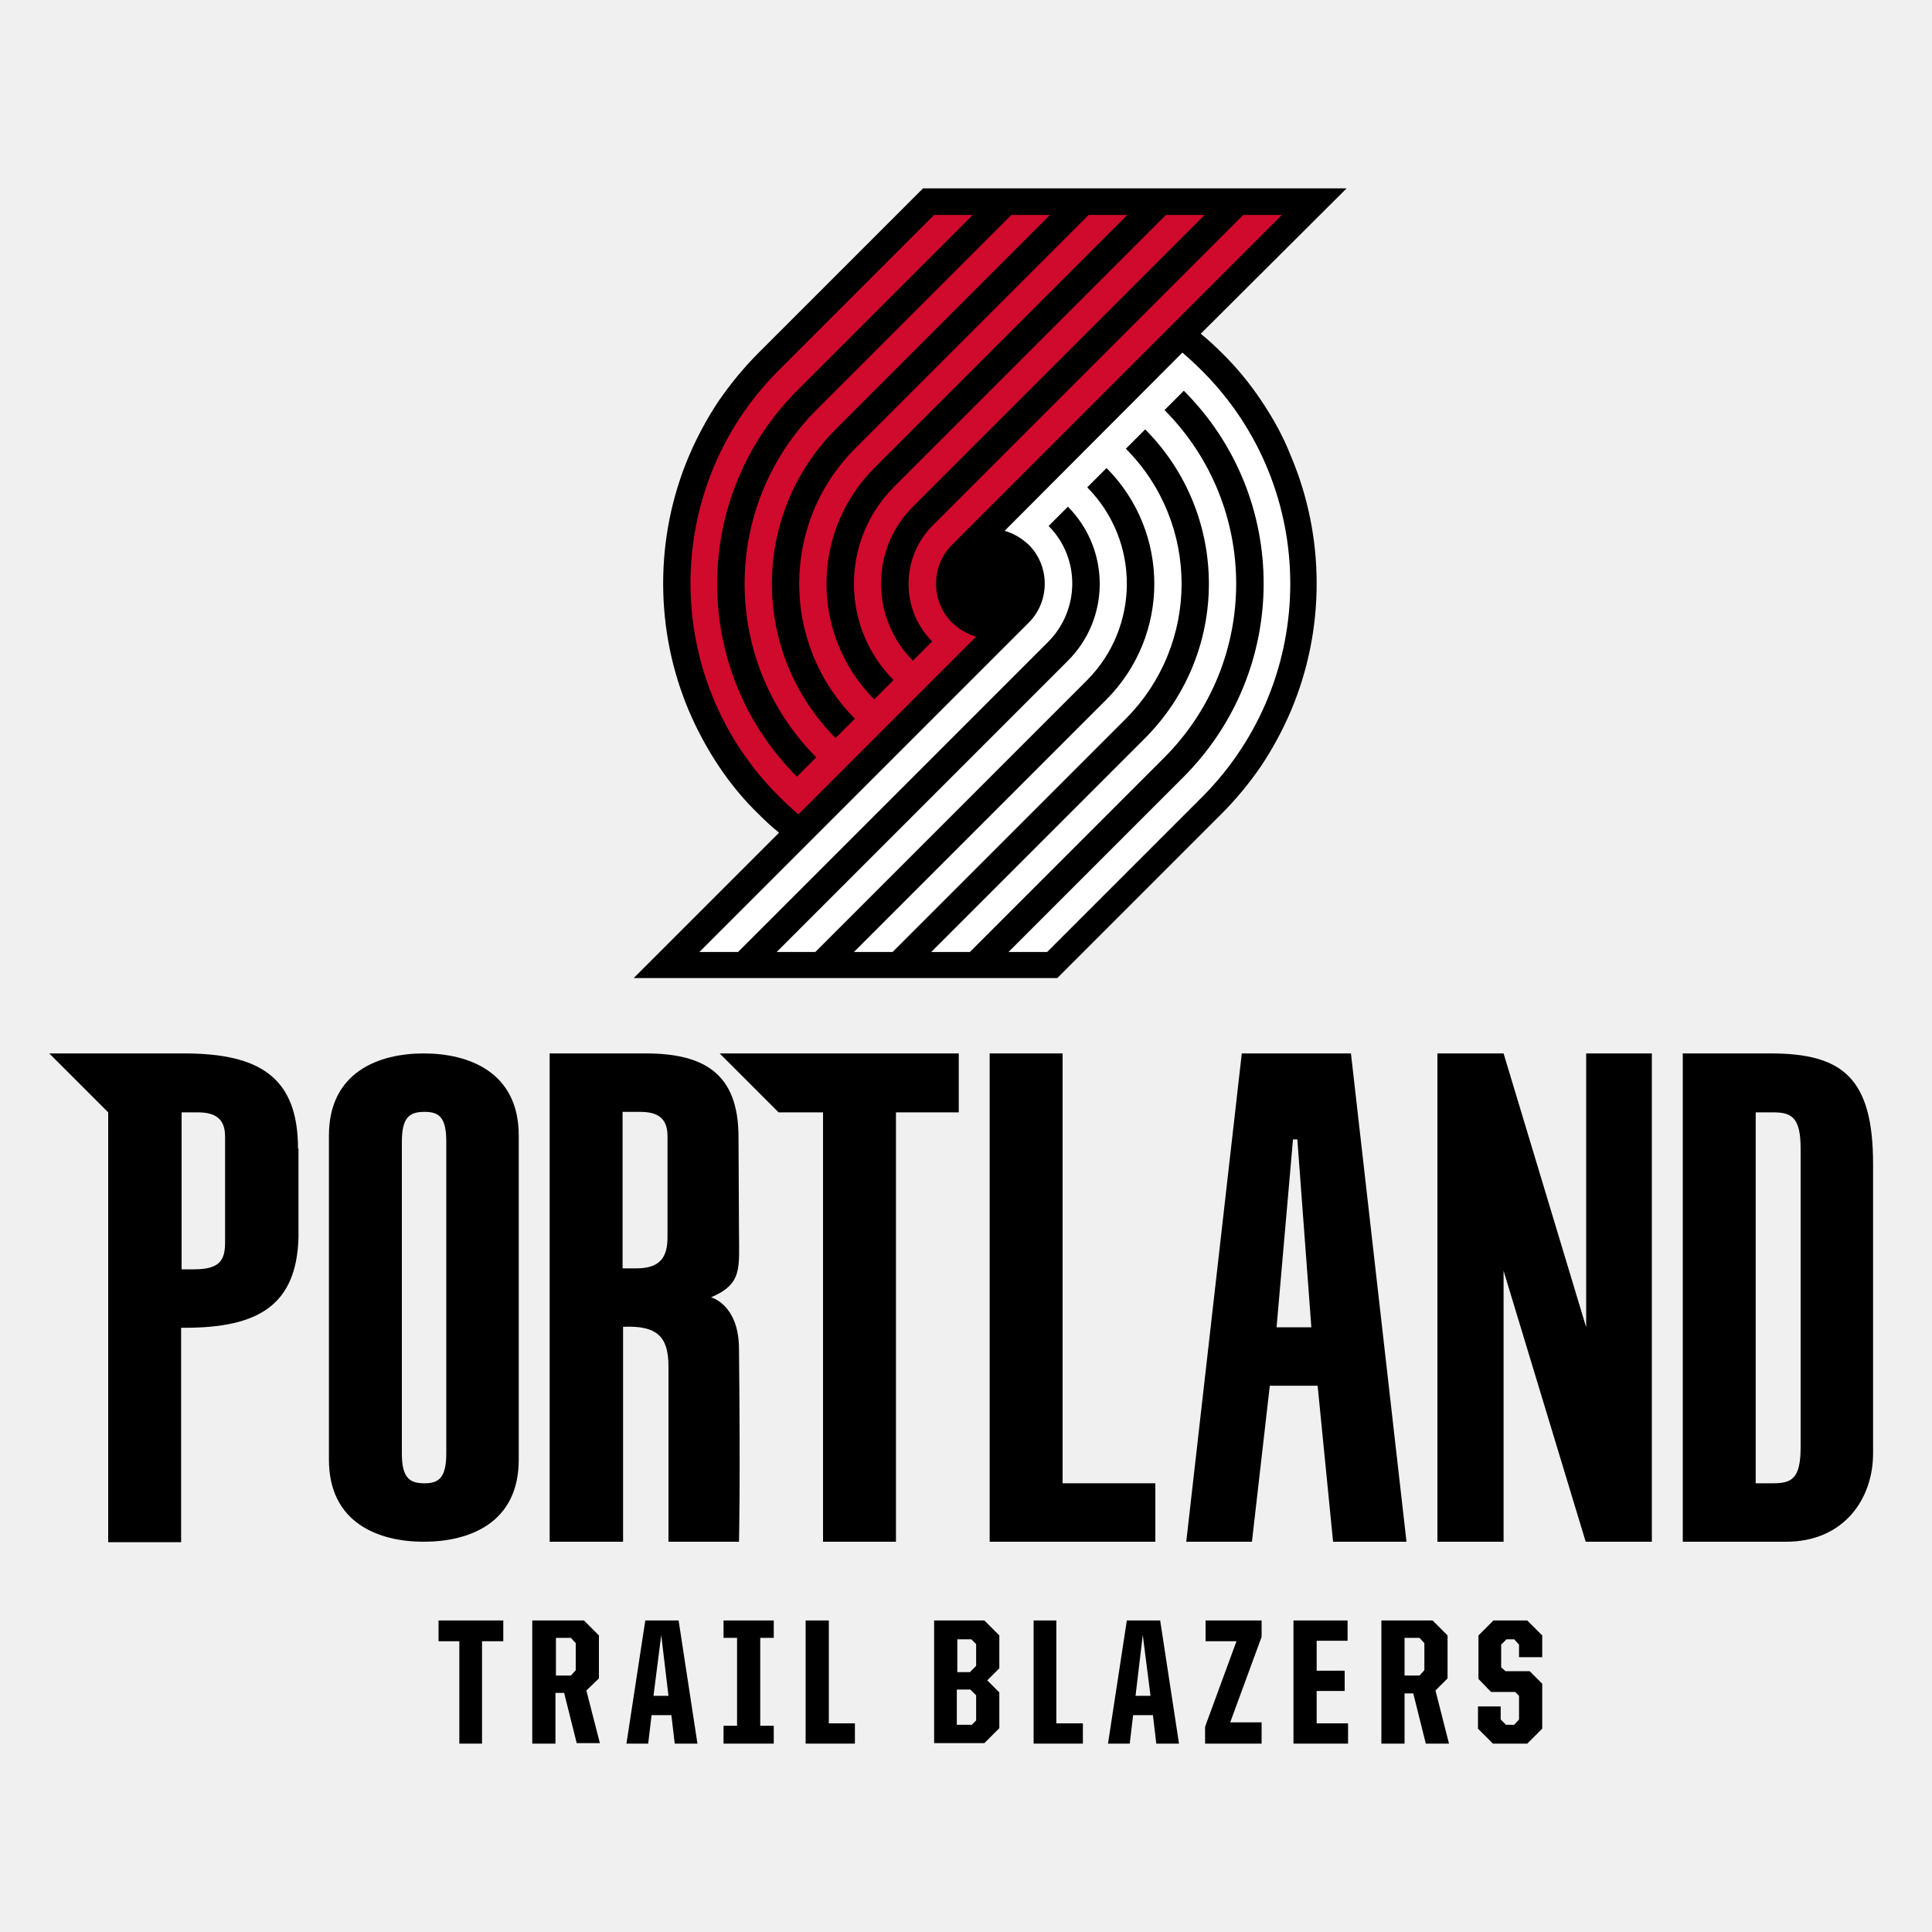
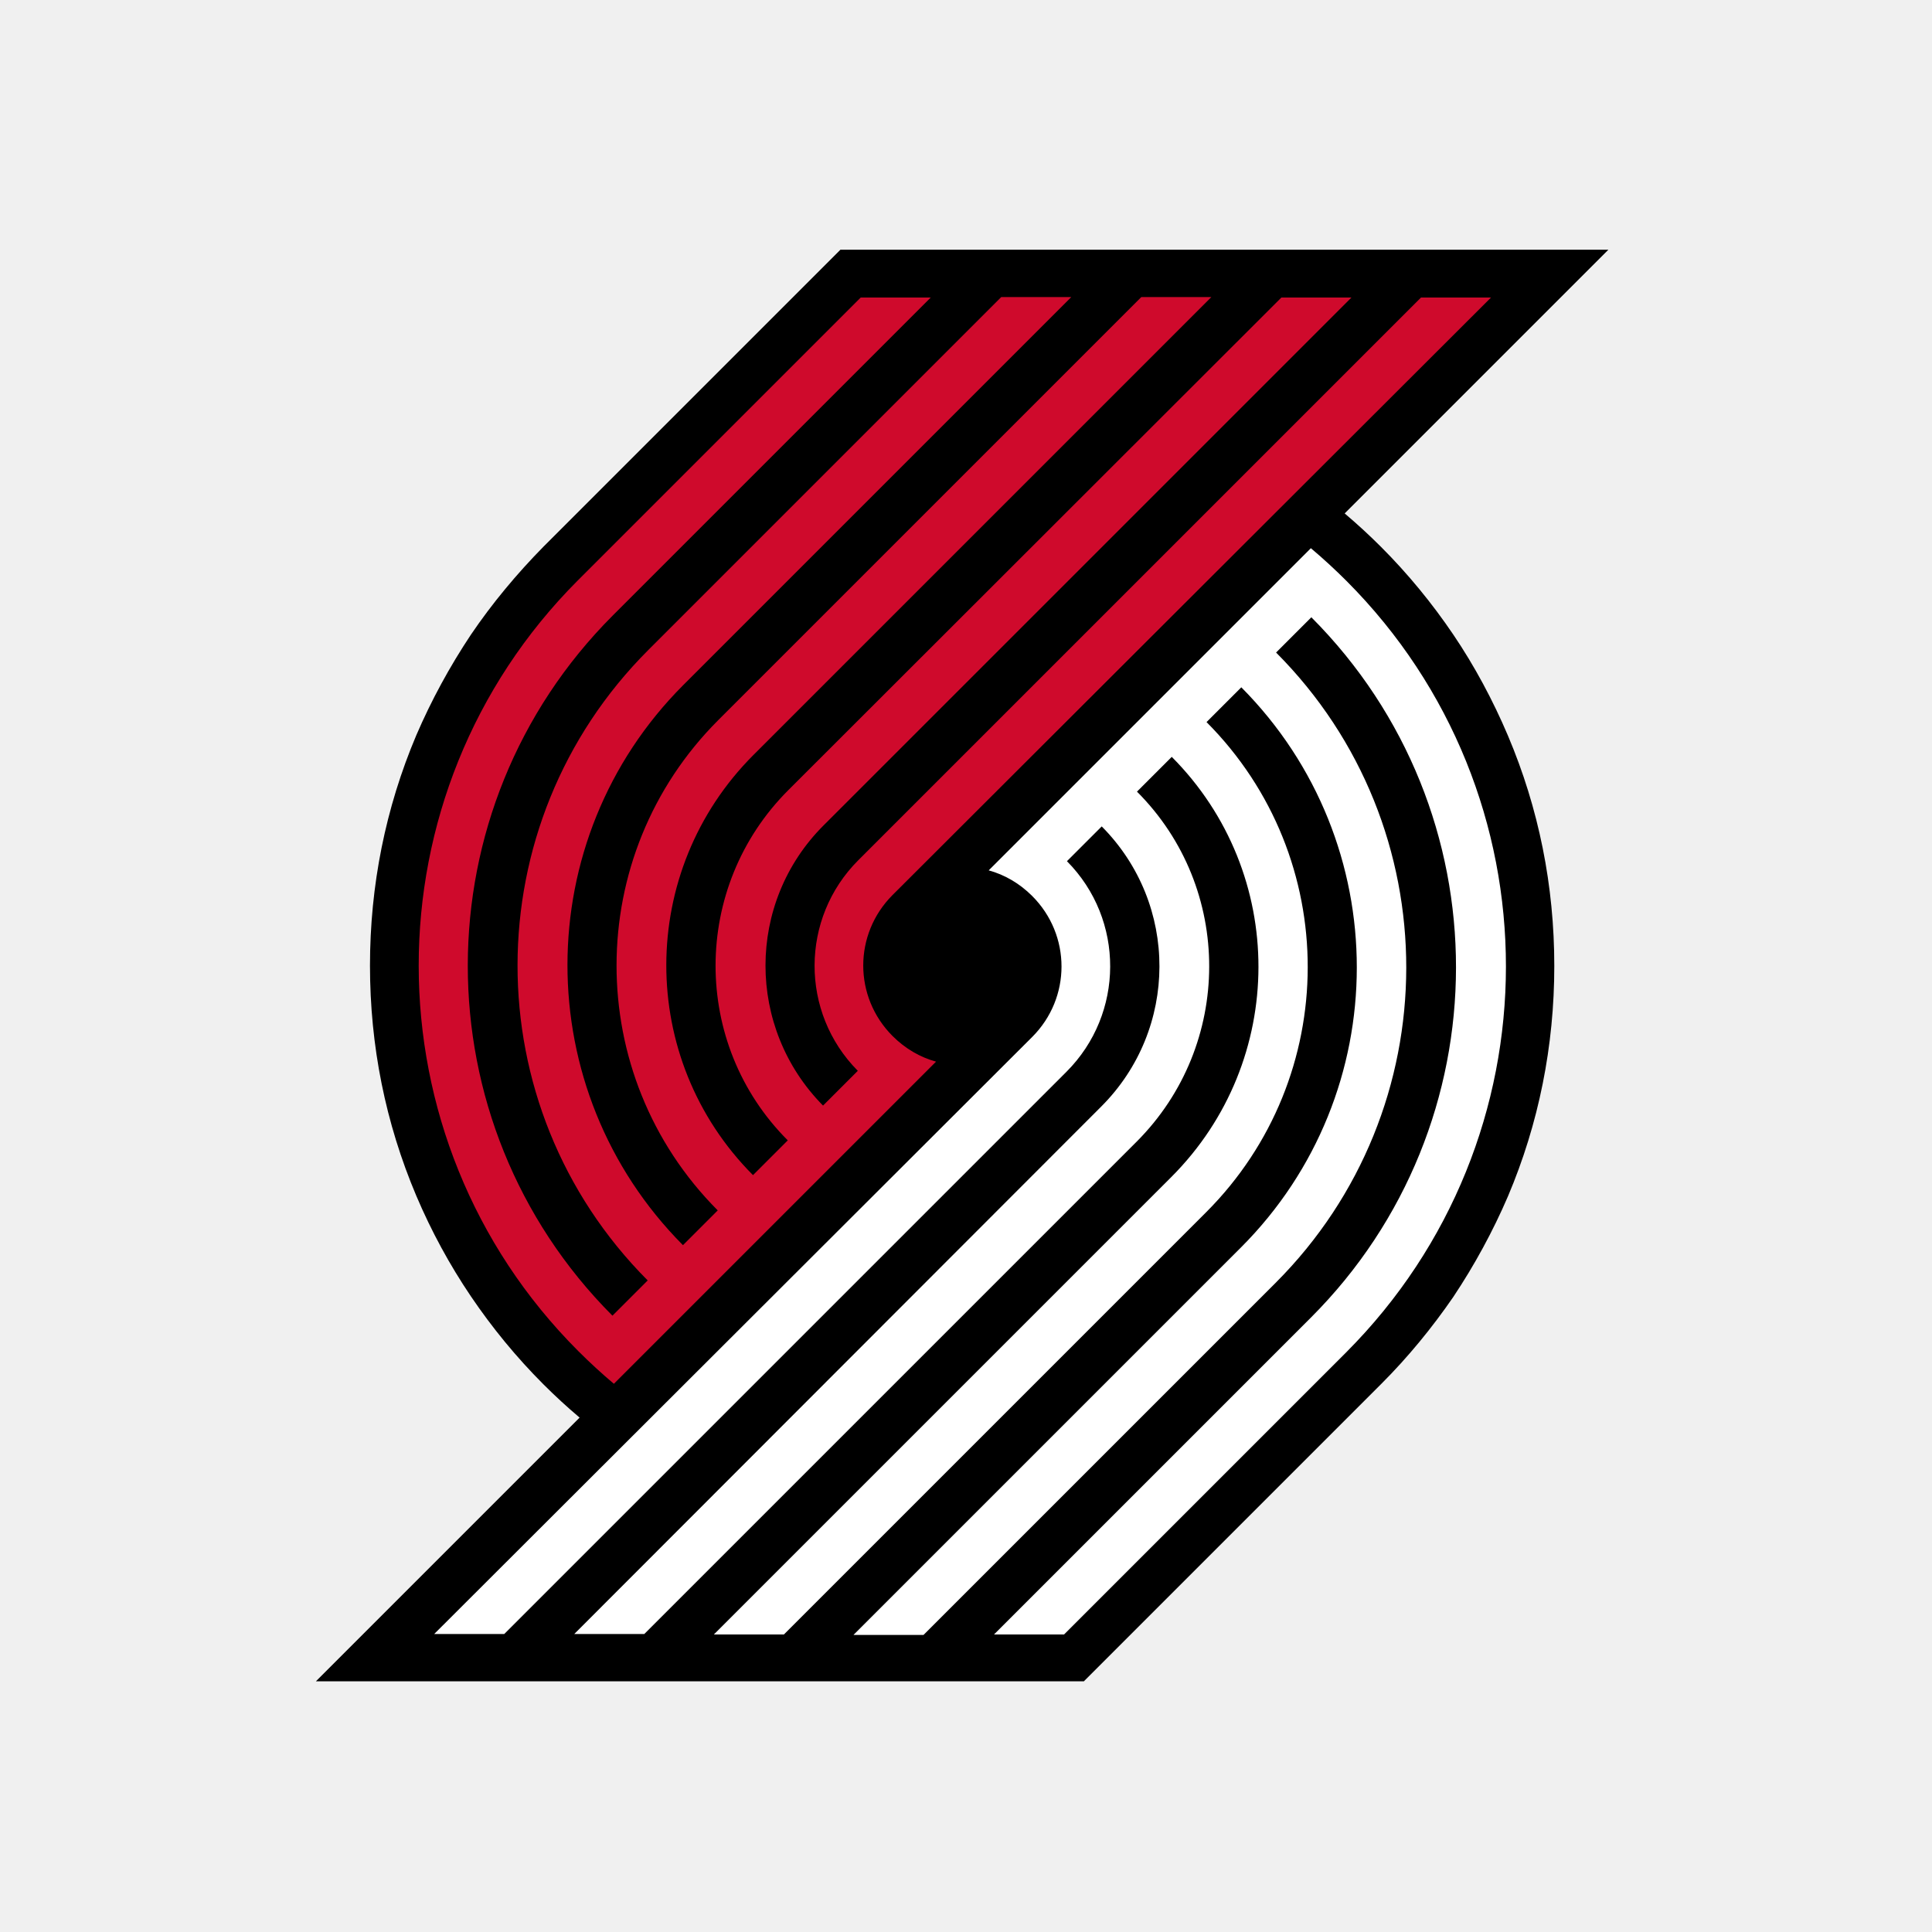
<svg xmlns="http://www.w3.org/2000/svg" version="1.1" id="Layer_1" x="0px" y="0px" viewBox="0 0 400 400" style="enable-background:new 0 0 400 400;" xml:space="preserve">
  <style type="text/css">
	.st0{fill:#FFFFFF;}
	.st1{fill:#CF0A2C;}
</style>
  <g>
-     <g>
-       <path d="M261.1,82.9c-2.4-3.6-5.2-7-8.3-10c-1.3-1.3-2.7-2.6-4.2-3.8L278.8,39h-87.7l-33.9,33.9l0,0c0,0-0.1,0.1-0.1,0.1    c-3.1,3.1-5.8,6.4-8.3,10c-2.4,3.6-4.5,7.5-6.2,11.5c-3.5,8.3-5.3,17.2-5.3,26.3c0,9.1,1.8,18,5.3,26.3c1.7,4,3.8,7.9,6.2,11.5    c2.4,3.6,5.2,7,8.3,10c1.3,1.3,2.7,2.6,4.2,3.8l-30.1,30.1h87.7l34-34h0c3-3,5.8-6.4,8.2-9.9c2.4-3.6,4.5-7.5,6.2-11.5    c3.5-8.3,5.3-17.2,5.3-26.3c0-9.1-1.8-18-5.3-26.3C265.7,90.4,263.6,86.6,261.1,82.9" />
-       <path class="st0" d="M248.9,76.8c-1.3-1.3-2.7-2.6-4.1-3.8L208,109.9c1.8,0.5,3.5,1.5,5,2.9l0,0c4.4,4.4,4.4,11.7,0,16.1    l-68.2,68.2h8l64.2-64.2c6.6-6.6,6.7-17.4,0.1-24l4-4c8.8,8.9,8.8,23.2-0.1,32l-60.2,60.2h8l56.2-56.2c11-11,11.1-28.9,0.1-40l4-4    c13.2,13.3,13.2,34.7-0.1,48l-52.2,52.2h8l48.2-48.2c15.5-15.5,15.5-40.5,0.1-56l4-4c17.6,17.7,17.6,46.3-0.1,64l-44.2,44.2h8    l40.2-40.2c19.9-19.9,19.9-52.1,0.1-72l4-4c22.1,22.1,22,57.9-0.1,80l-36.2,36.2h8l32.2-32.2l0,0    C273.2,140.5,273.2,101.1,248.9,76.8" />
-       <path class="st1" d="M161.2,164.8c1.3,1.3,2.7,2.6,4.1,3.8l36.8-36.8c-1.8-0.5-3.5-1.5-5-2.9c0,0,0,0,0,0    c-4.4-4.4-4.4-11.7,0-16.1l68.3-68.3h-8l-64.3,64.3c-6.6,6.6-6.7,17.4-0.1,24l-4,4c-8.8-8.9-8.8-23.2,0.1-32l60.3-60.3h-8    l-56.3,56.3c-11,11-11.1,28.9-0.1,40l-4,4c-13.2-13.3-13.2-34.7,0.1-48l52.3-52.3h-8l-48.3,48.3c-15.5,15.5-15.5,40.5-0.1,56l-4,4    c-17.6-17.7-17.6-46.3,0.1-64l44.3-44.3h-8l-40.3,40.3c-19.9,19.9-19.9,52.1-0.1,72l-4,4c-22.1-22.1-22-57.9,0.1-80l36.3-36.3h-8    l-32.3,32.3l0,0C136.9,101.1,136.9,140.5,161.2,164.8" />
-     </g>
-     <g>
-       <g>
-         <polygon points="95.1,339.8 90.8,339.8 90.8,335.5 104.2,335.5 104.2,339.8 99.8,339.8 99.8,361 95.1,361    " />
-         <path d="M118.2,346.9l1-1.1v-5.6l-1-1.1h-3.1v7.8H118.2z M110.3,335.5h10.6l3.1,3.1v8.9l-2.6,2.5l2.8,10.9h-4.8l-2.6-10.4h-1.8     V361h-4.8V335.5z" />
-         <path d="M135.3,351.1h3.1l-1.5-12.6L135.3,351.1z M133.6,335.5h6.9l3.9,25.5h-4.7l-0.7-5.9h-4.1l-0.7,5.9h-4.5L133.6,335.5z" />
-         <polygon points="149.8,357.3 152.6,357.3 152.6,339.1 149.8,339.1 149.8,335.5 160.2,335.5 160.2,339.1 157.4,339.1 157.4,357.3      160.2,357.3 160.2,361 149.8,361    " />
-         <polygon points="166.8,335.5 171.6,335.5 171.6,356.8 177,356.8 177,361 166.8,361    " />
-         <path d="M201.1,357.2l1-1V351l-1.2-1.2h-2.8v7.3H201.1z M200.9,346.1l1.2-1.2v-4.5l-1-1h-2.9v6.8H200.9z M193.4,335.5h10.4     l3.1,3.1v6.8l-2.5,2.5l2.5,2.5v7.4l-3.1,3.1h-10.4V335.5z" />
-         <polygon points="214,335.5 218.7,335.5 218.7,356.8 224.2,356.8 224.2,361 214,361    " />
-         <path d="M235.1,351.1h3.1l-1.6-12.6L235.1,351.1z M233.3,335.5h6.9l3.9,25.5h-4.7l-0.7-5.9h-4.1l-0.7,5.9h-4.5L233.3,335.5z" />
-         <polygon points="249.5,357.5 256,339.8 249.6,339.8 249.6,335.5 261.2,335.5 261.2,338.9 254.7,356.6 261.2,356.6 261.2,361      249.5,361    " />
-         <polygon points="267.8,335.5 279,335.5 279,339.7 272.6,339.7 272.6,345.9 278.4,345.9 278.4,350.1 272.6,350.1 272.6,356.8      279.1,356.8 279.1,361 267.8,361    " />
-         <path d="M293.9,346.9l1-1.1v-5.6l-1-1.1h-3.1v7.8H293.9z M286,335.5h10.6l3.1,3.1v8.9l-2.5,2.5L300,361h-4.8l-2.6-10.4h-1.8V361     H286V335.5z" />
-         <polygon points="306,357.9 306,353.3 310.7,353.3 310.7,356 311.8,357.1 313.5,357.1 314.5,356 314.5,351.1 313.7,350.3      308.7,350.3 306.1,347.6 306.1,338.6 309.2,335.5 316.2,335.5 319.3,338.6 319.3,343.1 314.5,343.1 314.5,340.5 313.5,339.4      311.9,339.4 310.8,340.5 310.8,345.2 311.7,346 316.7,346 319.3,348.6 319.3,357.9 316.2,361 309.1,361    " />
-       </g>
-       <g>
-         <path d="M37.5,230.3h3.4c3.4,0,5.7,1.1,5.7,5v21.9c0,3.7-1.1,5.6-6.4,5.6h-2.6V230.3z M61.7,237.8c0-14.8-8-19.7-23.6-19.7h-12     h-3.8H10.2l12.2,12.2v89h15.1v-44.4h0.8c15.2,0,23.1-4.7,23.5-18.7l0,0V237.8z" />
-         <path d="M87.7,319.2c9.4,0,19.7-3.8,19.7-17v-67.1c0-13.2-10.4-17-19.7-17c-9.2,0-19.6,3.8-19.6,17v67.1     C68.1,315.4,78.5,319.2,87.7,319.2 M83.2,236.4c0-5.1,1.6-6.2,4.7-6.2c3,0,4.5,1.1,4.5,6.2v64.5c0,5.1-1.6,6.2-4.5,6.2     c-3.1,0-4.7-1.1-4.7-6.2V236.4z" />
-         <path d="M262.9,286.9h9.9l3.2,32.3h15.2l-11.5-101.1h-22.6l-11.5,101.1h13.6L262.9,286.9z M267.7,235.9h0.9l2.9,38.9h-7.2     L267.7,235.9z" />
-         <path d="M387.8,300.9V241c0-17.8-6.3-22.9-21.2-22.9h-18.2v101.1h21.4C381.6,319.2,387.8,310.5,387.8,300.9 M372.8,299.6     c0,6.5-1.8,7.5-5.7,7.5h-3.6v-76.8h3.6c3.8,0,5.7,1,5.7,7.5V299.6z" />
-         <path d="M129.1,274.7c7-0.3,9.3,2.1,9.3,8.2c0,20.4,0,36.3,0,36.3H153c0,0,0.3-10.9,0-40.1c-0.1-9.1-5.8-10.5-5.8-10.5     c6.6-2.8,5.8-6.1,5.8-13.6l-0.1-19.6c0-13.1-7.1-17.3-19.2-17.3l-19.9,0v101.1h15.2V274.7z M128.9,230.2h3.6c3.4,0,5.7,1.1,5.7,5     l0,20.9c0,3.7-1.1,6.5-6.4,6.5h-2.9V230.2z" />
-         <polygon points="239.2,307.1 220,307.1 220,218.1 204.9,218.1 204.9,319.2 239.2,319.2    " />
-         <polygon points="170.4,230.3 170.4,319.2 185.5,319.2 185.5,230.3 198.5,230.3 198.5,218.1 149,218.1 161.2,230.3    " />
-         <polygon points="311.3,263.1 328.3,319.2 328.4,319.2 342,319.2 342,218.1 328.4,218.1 328.4,274.8 311.3,218.1 311.2,218.1      297.6,218.1 297.6,319.2 311.3,319.2    " />
-       </g>
-     </g>
+     <path d="M300.9,131.4c-4.4-6.5-9.4-12.6-15-18.2c-2.4-2.4-4.9-4.7-7.5-6.9L333,51.7H174l-61.4,61.4h0c0,0-0.1,0.1-0.1,0.1   c-5.5,5.6-10.6,11.7-15,18.2c-4.4,6.6-8.2,13.6-11.3,20.8c-6.4,15.1-9.6,31.2-9.6,47.7c0,16.6,3.2,32.6,9.6,47.7   c3.1,7.3,6.9,14.3,11.3,20.8c4.4,6.5,9.4,12.6,15,18.2c2.4,2.4,4.9,4.7,7.5,6.9l-54.6,54.6h159l61.6-61.6h0   c5.5-5.5,10.5-11.6,14.9-18c4.4-6.6,8.2-13.6,11.3-20.8c6.4-15.1,9.6-31.2,9.6-47.7c0-16.6-3.2-32.6-9.6-47.7   C309.1,145,305.3,137.9,300.9,131.4" />
+     <path class="st0" d="M278.8,120.3c-2.4-2.4-4.9-4.7-7.4-6.8l-66.7,66.7c3.3,0.9,6.4,2.7,9,5.3l0,0c8.1,8.1,8.1,21.1,0,29.2   L89.9,338.3h14.5l116.4-116.4c12-12,12.1-31.5,0.1-43.6l7.2-7.2c16,16.1,15.9,42-0.1,58L118.9,338.3h14.5l101.9-101.9   c20-20,20.1-52.5,0.1-72.5l7.2-7.2c24,24.1,23.9,63-0.1,87l-94.7,94.7h14.5l87.4-87.4c28-28,28.1-73.4,0.1-101.5l7.2-7.2   c31.9,32.1,31.9,84-0.1,116l-80.2,80.2h14.5l72.9-72.9c36-36,36.1-94.4,0.1-130.5l7.3-7.3c40,40.1,39.9,105-0.1,145l-65.6,65.6   h14.5l58.4-58.4l0,0C322.8,235.8,322.8,164.4,278.8,120.3" />
+     <path class="st1" d="M119.7,279.7c2.4,2.4,4.9,4.7,7.4,6.8l66.7-66.7c-3.3-0.9-6.4-2.7-9-5.3l0,0c-8.1-8.1-8.1-21.1,0-29.2   L308.7,61.6h-14.5L177.7,178.1c-12,12-12.1,31.5-0.1,43.6l-7.2,7.2c-15.9-16.1-15.9-42,0.1-58L279.8,61.6h-14.5L163.2,163.6   c-20,20-20.1,52.5-0.1,72.5l-7.2,7.2c-24-24.1-23.9-63,0.1-87l94.8-94.8h-14.5l-87.6,87.6c-28,28-28.1,73.4-0.1,101.5l-7.2,7.2   c-31.9-32.1-31.9-84,0.1-116l80.3-80.3h-14.5l-73.1,73.1c-36,36-36.1,94.4-0.1,130.5l-7.3,7.3c-40-40.1-39.9-105,0.1-145l65.8-65.8   h-14.5l-58.6,58.6l0,0C75.7,164.2,75.7,235.7,119.7,279.7" />
  </g>
</svg>
